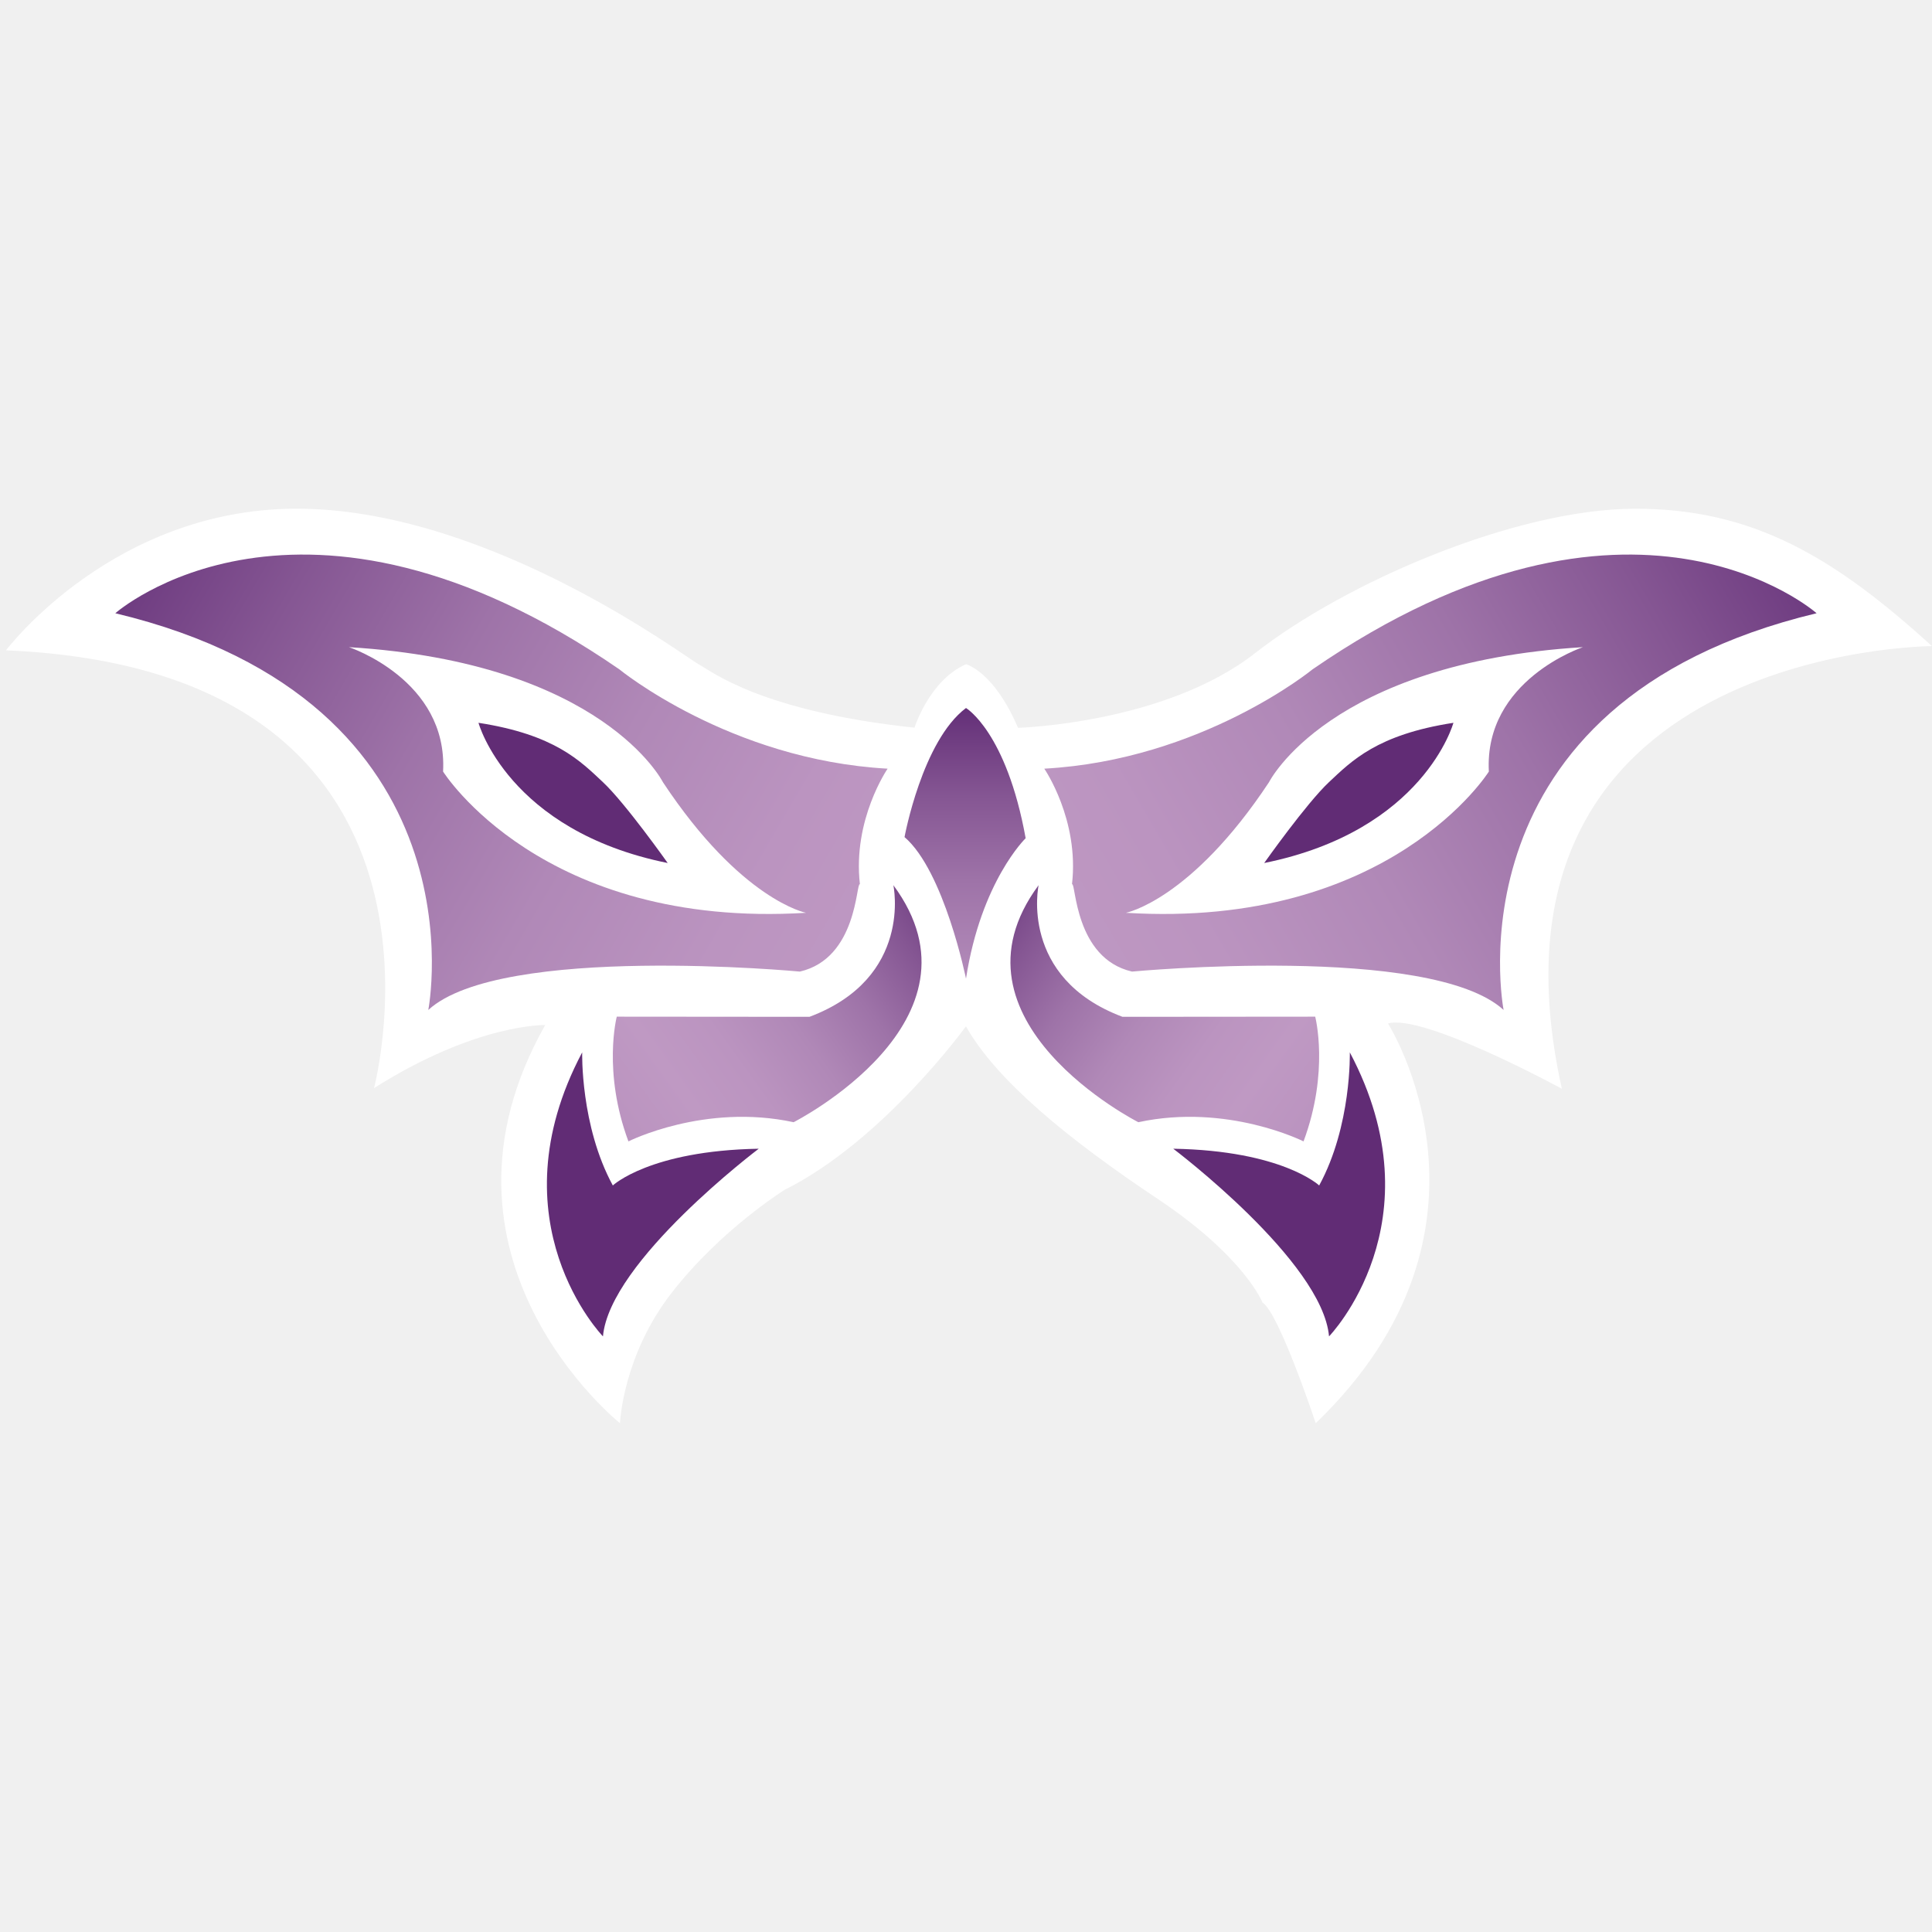
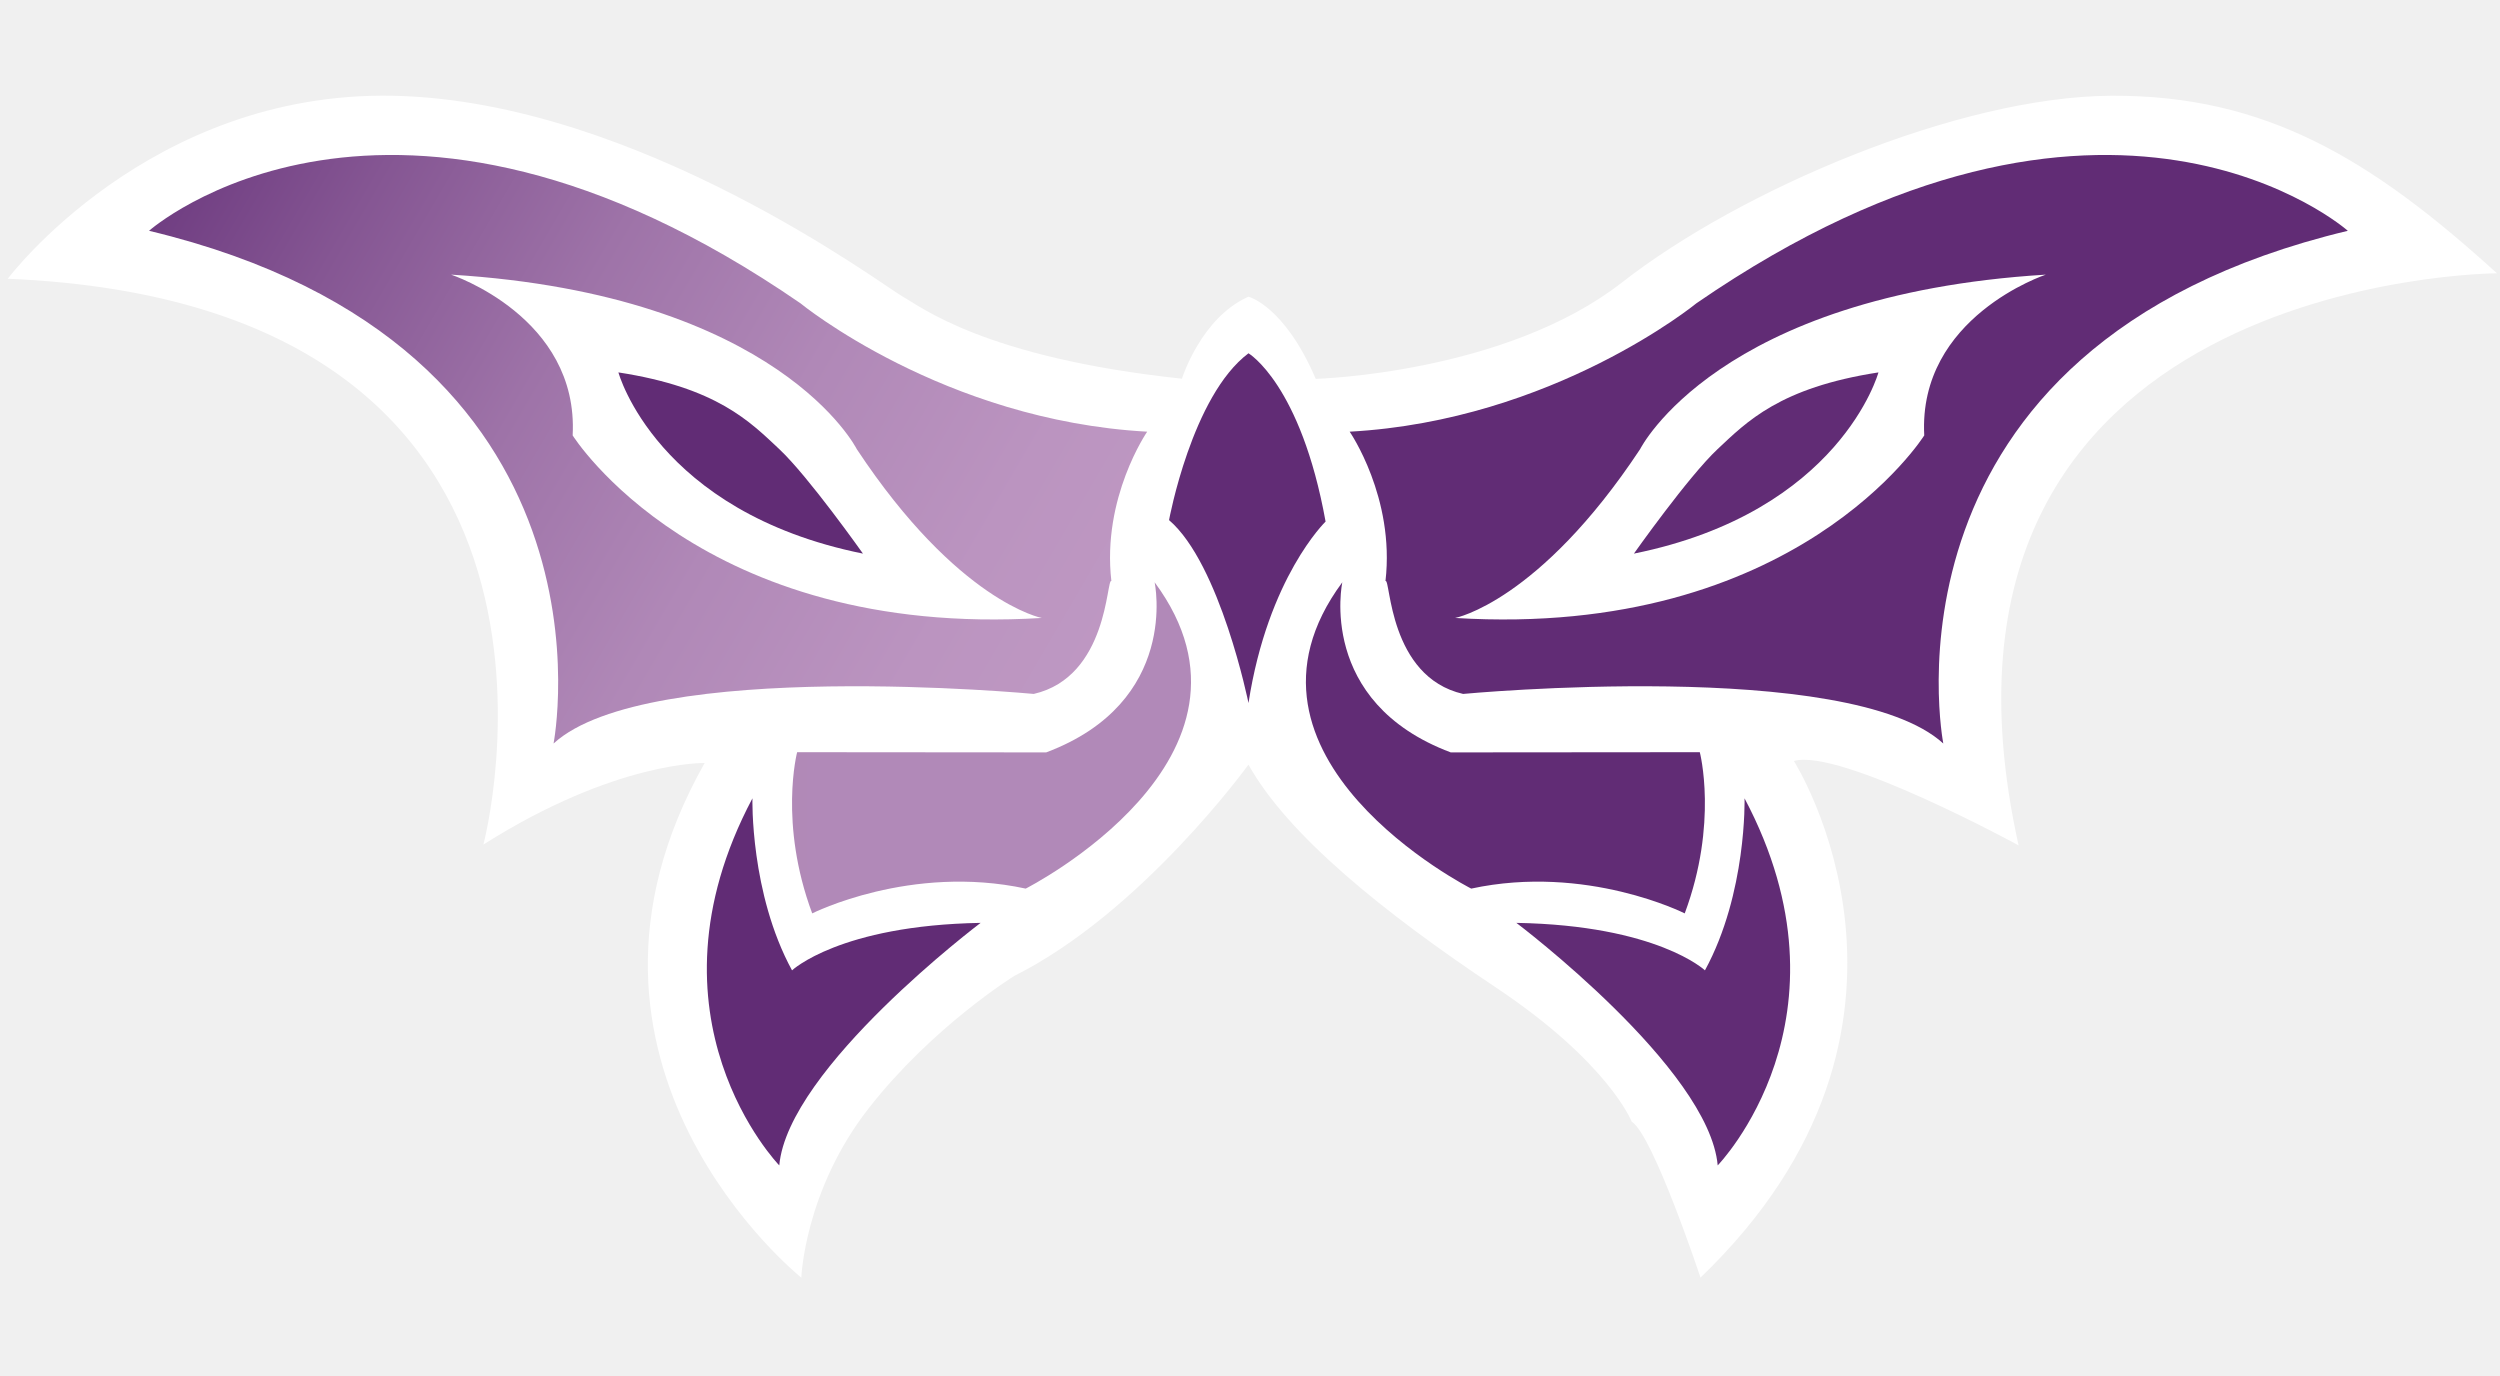
- <svg xmlns="http://www.w3.org/2000/svg" xmlns:xlink="http://www.w3.org/1999/xlink" id="Layer_2" viewBox="0 0 595.28 595.28">
-   <defs>
-     <style>
-       .cls-1 {
-         fill: url(#Timeshifted-4);
-       }
- 
-       .cls-1, .cls-2, .cls-3, .cls-4, .cls-5, .cls-6, .cls-7 {
-         fill-rule: evenodd;
-       }
- 
-       .cls-2 {
-         fill: url(#Timeshifted-2);
-       }
- 
-       .cls-3 {
-         fill: url(#Timeshifted-5);
-       }
- 
-       .cls-4 {
-         fill: #fff;
-       }
- 
-       .cls-8 {
-         fill: none;
-       }
- 
-       .cls-5 {
-         fill: url(#Timeshifted);
-       }
- 
-       .cls-6 {
-         fill: url(#Timeshifted-3);
-       }
- 
-       .cls-7 {
-         fill: #612c75;
-       }
-     </style>
-     <linearGradient id="Timeshifted" x1="0" y1="718.54" x2="1" y2="718.54" gradientTransform="translate(-196760.77 352128.15) rotate(29.21) scale(561.18 -561.18)" gradientUnits="userSpaceOnUse">
-       <stop offset="0" stop-color="#612c75" />
-       <stop offset="0" stop-color="#653179" />
-       <stop offset=".11" stop-color="#855693" />
-       <stop offset=".21" stop-color="#9e73a8" />
-       <stop offset=".31" stop-color="#b088b7" />
-       <stop offset=".41" stop-color="#bb94c0" />
-       <stop offset=".5" stop-color="#bf99c3" />
-       <stop offset=".59" stop-color="#bb94c0" />
-       <stop offset=".69" stop-color="#b088b7" />
-       <stop offset=".79" stop-color="#9e73a8" />
-       <stop offset=".89" stop-color="#855693" />
-       <stop offset=".99" stop-color="#653179" />
-       <stop offset="1" stop-color="#612c75" />
-     </linearGradient>
-     <linearGradient id="Timeshifted-2" data-name="Timeshifted" gradientTransform="translate(197356.02 352128.15) rotate(150.79) scale(561.18)" xlink:href="#Timeshifted" />
-     <linearGradient id="Timeshifted-3" data-name="Timeshifted" y1="718.59" y2="718.59" gradientTransform="translate(188091.95 1329.28) rotate(-89.74) scale(261.34 -261.34)" xlink:href="#Timeshifted" />
-     <linearGradient id="Timeshifted-4" data-name="Timeshifted" y1="718.63" y2="718.63" gradientTransform="translate(-89018.14 -123973.51) rotate(144.29) scale(212.93 -212.93)" xlink:href="#Timeshifted" />
-     <linearGradient id="Timeshifted-5" data-name="Timeshifted" y1="718.63" y2="718.63" gradientTransform="translate(89613.41 -123973.51) rotate(35.71) scale(212.93)" xlink:href="#Timeshifted" />
-   </defs>
-   <g id="Layer_1-2" data-name="Layer_1">
-     <g id="M">
-       <rect class="cls-8" width="595.28" height="595.28" />
-       <path class="cls-4" d="M115.24,335.27S149.51,206.59,1.85,200.38c0,0,33.65-44.86,91.99-43.62,58.34,1.24,117.3,45.7,121.4,47.9,4.1,2.21,19.23,14.51,66.53,19.55,0,0,4.55-14.55,15.86-19.55,0,0,8.55,2.1,16.04,19.59,0,0,45.21-1.24,73.06-23.02,27.85-21.78,79.98-44.32,116.75-44.48,36.78-.15,61.96,15.2,91.79,42.33,0,0-144.14.55-114.04,136.38,0,0-42.64-23.24-53.57-20.11,0,0,40.22,63.11-22.26,123.16,0,0-11.32-34.05-16.4-37.17,0,0-5.46-14.06-32.41-32.02-26.94-17.96-49.57-36.31-58.96-53.1,0,0-25.39,35.14-55.84,50.37,0,0-19.53,12.1-34.75,31.63-15.23,19.52-16.01,40.3-16.01,40.3,0,0-63.65-50.84-23.04-122.69,0,0-21.16-.56-52.75,19.44Z" />
+ <svg xmlns="http://www.w3.org/2000/svg" width="100%" height="100%" viewBox="0 0 596 328" version="1.1" xml:space="preserve" style="fill-rule:evenodd;clip-rule:evenodd;stroke-linejoin:round;stroke-miterlimit:2;">
+   <g id="Layer_1-2" transform="matrix(1,0,0,1,0,-133.94)">
+     <g id="M" transform="matrix(1,0,0,1,0,0.01262)">
+       <path d="M115.24,335.27C115.24,335.27 149.51,206.59 1.85,200.38C1.85,200.38 35.5,155.52 93.84,156.76C152.18,158 211.14,202.46 215.24,204.66C219.34,206.87 234.47,219.17 281.77,224.21C281.77,224.21 286.32,209.66 297.63,204.66C297.63,204.66 306.18,206.76 313.67,224.25C313.67,224.25 358.88,223.01 386.73,201.23C414.58,179.45 466.71,156.91 503.48,156.75C540.26,156.6 565.44,171.95 595.27,199.08C595.27,199.08 451.13,199.63 481.23,335.46C481.23,335.46 438.59,312.22 427.66,315.35C427.66,315.35 467.88,378.46 405.4,438.51C405.4,438.51 394.08,404.46 389,401.34C389,401.34 383.54,387.28 356.59,369.32C329.65,351.36 307.02,333.01 297.63,316.22C297.63,316.22 272.24,351.36 241.79,366.59C241.79,366.59 222.26,378.69 207.04,398.22C191.81,417.74 191.03,438.52 191.03,438.52C191.03,438.52 127.38,387.68 167.99,315.83C167.99,315.83 146.83,315.27 115.24,335.27Z" style="fill:white;" />
      <g>
-         <path class="cls-5" d="M131.97,311.16s18.52-94.7-96.44-122.21c0,0,56.91-50.48,155.28,17.27,0,0,34.07,27.94,82.68,30.62,0,0-10.83,15.69-8.54,35.6-1.21-.73-.74,22.83-18.5,26.92,0,0-92.04-8.69-114.47,11.81ZM107.53,199.4s30.5,10.07,28.99,38.33c0,0,30.38,48.52,111.83,43.52,0,0-19.98-3.82-44.09-40.24,0,0-18.41-36.8-96.73-41.61Z" />
-         <path class="cls-7" d="M147.43,222.72s9.06,33.23,58.3,43.19c0,0-12.99-18.38-19.94-24.9-6.95-6.51-14.8-14.67-38.36-18.3Z" />
+         <path d="M131.97,311.16C131.97,311.16 150.49,216.46 35.53,188.95C35.53,188.95 92.44,138.47 190.81,206.22C190.81,206.22 224.88,234.16 273.49,236.84C273.49,236.84 262.66,252.53 264.95,272.44C263.74,271.71 264.21,295.27 246.45,299.36C246.45,299.36 154.41,290.67 131.98,311.17L131.97,311.16ZM107.53,199.4C107.53,199.4 138.03,209.47 136.52,237.73C136.52,237.73 166.9,286.25 248.35,281.25C248.35,281.25 228.37,277.43 204.26,241.01C204.26,241.01 185.85,204.21 107.53,199.4Z" style="fill:url(#_Linear1);" />
+         <path d="M147.43,222.72C147.43,222.72 156.49,255.95 205.73,265.91C205.73,265.91 192.74,247.53 185.79,241.01C178.84,234.5 170.99,226.34 147.43,222.71L147.43,222.72Z" style="fill:rgb(97,44,117);" />
      </g>
      <g>
-         <path class="cls-2" d="M463.28,311.16s-18.52-94.7,96.44-122.21c0,0-56.91-50.48-155.28,17.27,0,0-34.07,27.94-82.68,30.62,0,0,10.83,15.69,8.54,35.6,1.21-.73.74,22.83,18.5,26.92,0,0,92.04-8.69,114.47,11.81ZM487.73,199.4s-30.5,10.07-28.99,38.33c0,0-30.38,48.52-111.83,43.52,0,0,19.98-3.82,44.09-40.24,0,0,18.41-36.8,96.73-41.61Z" />
-         <path class="cls-7" d="M447.82,222.72s-9.06,33.23-58.3,43.19c0,0,12.99-18.38,19.94-24.9,6.95-6.51,14.8-14.67,38.36-18.3Z" />
+         <path d="M463.28,311.16C463.28,311.16 444.76,216.46 559.72,188.95C559.72,188.95 502.81,138.47 404.44,206.22C404.44,206.22 370.37,234.16 321.76,236.84C321.76,236.84 332.59,252.53 330.3,272.44C331.51,271.71 331.04,295.27 348.8,299.36C348.8,299.36 440.84,290.67 463.27,311.17L463.28,311.16ZM487.73,199.4C487.73,199.4 457.23,209.47 458.74,237.73C458.74,237.73 428.36,286.25 346.91,281.25C346.91,281.25 366.89,277.43 391,241.01C391,241.01 409.41,204.21 487.73,199.4Z" style="fill:url(#_Linear2);" />
+         <path d="M447.82,222.72C447.82,222.72 438.76,255.95 389.52,265.91C389.52,265.91 402.51,247.53 409.46,241.01C416.41,234.5 424.26,226.34 447.82,222.71L447.82,222.72Z" style="fill:rgb(97,44,117);" />
      </g>
-       <path class="cls-6" d="M278.7,257.92s5.44-29.65,18.94-39.77c0,0,12.45,7.33,18.38,40.12,0,0-13.74,13.26-18.38,43.26,0,0-6.73-33.14-18.94-43.61Z" />
-       <path class="cls-1" d="M190.04,313.24s-4.43,16.9,3.59,38.44c0,0,23.44-11.83,50.9-5.91,0,0,61.66-31.26,30.73-73.03,0,0,6.15,28.54-25.85,40.56l-59.36-.05Z" />
-       <path class="cls-3" d="M405.23,313.24s4.43,16.9-3.59,38.44c0,0-23.44-11.83-50.9-5.91,0,0-61.66-31.26-30.73-73.03,0,0-6.15,28.54,25.85,40.56l59.36-.05Z" />
-       <path class="cls-7" d="M185.78,411.76s-34.15-35.14-6.4-87.51c0,0-.59,22.6,9.44,41.01,0,0,11.36-10.73,44.96-11.32,0,0-45.96,34.66-48,57.83Z" />
-       <path class="cls-7" d="M409.5,411.76s34.15-35.14,6.4-87.51c0,0,.59,22.6-9.44,41.01,0,0-11.36-10.73-44.96-11.32,0,0,45.96,34.66,48,57.83Z" />
+       <path d="M278.7,257.92C278.7,257.92 284.14,228.27 297.64,218.15C297.64,218.15 310.09,225.48 316.02,258.27C316.02,258.27 302.28,271.53 297.64,301.53C297.64,301.53 290.91,268.39 278.7,257.92Z" style="fill:url(#_Linear3);" />
+       <path d="M190.04,313.24C190.04,313.24 185.61,330.14 193.63,351.68C193.63,351.68 217.07,339.85 244.53,345.77C244.53,345.77 306.19,314.51 275.26,272.74C275.26,272.74 281.41,301.28 249.41,313.3L190.05,313.25L190.04,313.24Z" style="fill:url(#_Linear4);" />
+       <path d="M405.23,313.24C405.23,313.24 409.66,330.14 401.64,351.68C401.64,351.68 378.2,339.85 350.74,345.77C350.74,345.77 289.08,314.51 320.01,272.74C320.01,272.74 313.86,301.28 345.86,313.3L405.22,313.25L405.23,313.24Z" style="fill:url(#_Linear5);" />
+       <path d="M185.78,411.76C185.78,411.76 151.63,376.62 179.38,324.25C179.38,324.25 178.79,346.85 188.82,365.26C188.82,365.26 200.18,354.53 233.78,353.94C233.78,353.94 187.82,388.6 185.78,411.77L185.78,411.76Z" style="fill:rgb(97,44,117);" />
+       <path d="M409.5,411.76C409.5,411.76 443.65,376.62 415.9,324.25C415.9,324.25 416.49,346.85 406.46,365.26C406.46,365.26 395.1,354.53 361.5,353.94C361.5,353.94 407.46,388.6 409.5,411.77L409.5,411.76Z" style="fill:rgb(97,44,117);" />
    </g>
  </g>
+   <defs>
+     <linearGradient id="_Linear1" x1="0" y1="0" x2="1" y2="0" gradientUnits="userSpaceOnUse" gradientTransform="matrix(489.8186,273.8626,-273.8626,489.8186,20.44619,173.8782)">
+       <stop offset="0" style="stop-color:rgb(97,44,117);stop-opacity:1" />
+       <stop offset="0" style="stop-color:rgb(101,49,121);stop-opacity:1" />
+       <stop offset="0.11" style="stop-color:rgb(133,86,147);stop-opacity:1" />
+       <stop offset="0.21" style="stop-color:rgb(158,115,168);stop-opacity:1" />
+       <stop offset="0.31" style="stop-color:rgb(176,136,183);stop-opacity:1" />
+       <stop offset="0.41" style="stop-color:rgb(187,148,192);stop-opacity:1" />
+       <stop offset="0.5" style="stop-color:rgb(191,153,195);stop-opacity:1" />
+       <stop offset="0.59" style="stop-color:rgb(187,148,192);stop-opacity:1" />
+       <stop offset="0.69" style="stop-color:rgb(176,136,183);stop-opacity:1" />
+       <stop offset="0.79" style="stop-color:rgb(158,115,168);stop-opacity:1" />
+       <stop offset="0.89" style="stop-color:rgb(133,86,147);stop-opacity:1" />
+       <stop offset="0.99" style="stop-color:rgb(101,49,121);stop-opacity:1" />
+       <stop offset="1" style="stop-color:rgb(97,44,117);stop-opacity:1" />
+     </linearGradient>
+     <linearGradient id="_Linear2" x1="0" y1="0" x2="1" y2="0" gradientUnits="userSpaceOnUse" gradientTransform="matrix(-116557.239,38422.212,-38422.212,-116557.239,46963160.279,49402840.814)">
+       <stop offset="0" style="stop-color:rgb(97,44,117);stop-opacity:1" />
+       <stop offset="0" style="stop-color:rgb(101,49,121);stop-opacity:1" />
+       <stop offset="0.11" style="stop-color:rgb(133,86,147);stop-opacity:1" />
+       <stop offset="0.21" style="stop-color:rgb(158,115,168);stop-opacity:1" />
+       <stop offset="0.31" style="stop-color:rgb(176,136,183);stop-opacity:1" />
+       <stop offset="0.41" style="stop-color:rgb(187,148,192);stop-opacity:1" />
+       <stop offset="0.5" style="stop-color:rgb(191,153,195);stop-opacity:1" />
+       <stop offset="0.59" style="stop-color:rgb(187,148,192);stop-opacity:1" />
+       <stop offset="0.69" style="stop-color:rgb(176,136,183);stop-opacity:1" />
+       <stop offset="0.79" style="stop-color:rgb(158,115,168);stop-opacity:1" />
+       <stop offset="0.89" style="stop-color:rgb(133,86,147);stop-opacity:1" />
+       <stop offset="0.99" style="stop-color:rgb(101,49,121);stop-opacity:1" />
+       <stop offset="1" style="stop-color:rgb(97,44,117);stop-opacity:1" />
+     </linearGradient>
+     <linearGradient id="_Linear3" x1="0" y1="0" x2="1" y2="0" gradientUnits="userSpaceOnUse" gradientTransform="matrix(44.25851,-21790.305,21790.305,44.25851,11384.123,39997.939)">
+       <stop offset="0" style="stop-color:rgb(97,44,117);stop-opacity:1" />
+       <stop offset="0" style="stop-color:rgb(101,49,121);stop-opacity:1" />
+       <stop offset="0.11" style="stop-color:rgb(133,86,147);stop-opacity:1" />
+       <stop offset="0.21" style="stop-color:rgb(158,115,168);stop-opacity:1" />
+       <stop offset="0.31" style="stop-color:rgb(176,136,183);stop-opacity:1" />
+       <stop offset="0.41" style="stop-color:rgb(187,148,192);stop-opacity:1" />
+       <stop offset="0.5" style="stop-color:rgb(191,153,195);stop-opacity:1" />
+       <stop offset="0.59" style="stop-color:rgb(187,148,192);stop-opacity:1" />
+       <stop offset="0.69" style="stop-color:rgb(176,136,183);stop-opacity:1" />
+       <stop offset="0.79" style="stop-color:rgb(158,115,168);stop-opacity:1" />
+       <stop offset="0.89" style="stop-color:rgb(133,86,147);stop-opacity:1" />
+       <stop offset="0.99" style="stop-color:rgb(101,49,121);stop-opacity:1" />
+       <stop offset="1" style="stop-color:rgb(97,44,117);stop-opacity:1" />
+     </linearGradient>
+     <linearGradient id="_Linear4" x1="0" y1="0" x2="1" y2="0" gradientUnits="userSpaceOnUse" gradientTransform="matrix(-16446.094,9810.948,-9810.948,-16446.094,28324.794,21918.73)">
+       <stop offset="0" style="stop-color:rgb(97,44,117);stop-opacity:1" />
+       <stop offset="0" style="stop-color:rgb(101,49,121);stop-opacity:1" />
+       <stop offset="0.11" style="stop-color:rgb(133,86,147);stop-opacity:1" />
+       <stop offset="0.21" style="stop-color:rgb(158,115,168);stop-opacity:1" />
+       <stop offset="0.31" style="stop-color:rgb(176,136,183);stop-opacity:1" />
+       <stop offset="0.41" style="stop-color:rgb(187,148,192);stop-opacity:1" />
+       <stop offset="0.5" style="stop-color:rgb(191,153,195);stop-opacity:1" />
+       <stop offset="0.59" style="stop-color:rgb(187,148,192);stop-opacity:1" />
+       <stop offset="0.69" style="stop-color:rgb(176,136,183);stop-opacity:1" />
+       <stop offset="0.79" style="stop-color:rgb(158,115,168);stop-opacity:1" />
+       <stop offset="0.89" style="stop-color:rgb(133,86,147);stop-opacity:1" />
+       <stop offset="0.99" style="stop-color:rgb(101,49,121);stop-opacity:1" />
+       <stop offset="1" style="stop-color:rgb(97,44,117);stop-opacity:1" />
+     </linearGradient>
+     <linearGradient id="_Linear5" x1="0" y1="0" x2="1" y2="0" gradientUnits="userSpaceOnUse" gradientTransform="matrix(16446.094,9810.948,-9810.948,16446.094,28798.459,21918.73)">
+       <stop offset="0" style="stop-color:rgb(97,44,117);stop-opacity:1" />
+       <stop offset="0" style="stop-color:rgb(101,49,121);stop-opacity:1" />
+       <stop offset="0.11" style="stop-color:rgb(133,86,147);stop-opacity:1" />
+       <stop offset="0.21" style="stop-color:rgb(158,115,168);stop-opacity:1" />
+       <stop offset="0.31" style="stop-color:rgb(176,136,183);stop-opacity:1" />
+       <stop offset="0.41" style="stop-color:rgb(187,148,192);stop-opacity:1" />
+       <stop offset="0.5" style="stop-color:rgb(191,153,195);stop-opacity:1" />
+       <stop offset="0.59" style="stop-color:rgb(187,148,192);stop-opacity:1" />
+       <stop offset="0.69" style="stop-color:rgb(176,136,183);stop-opacity:1" />
+       <stop offset="0.79" style="stop-color:rgb(158,115,168);stop-opacity:1" />
+       <stop offset="0.89" style="stop-color:rgb(133,86,147);stop-opacity:1" />
+       <stop offset="0.99" style="stop-color:rgb(101,49,121);stop-opacity:1" />
+       <stop offset="1" style="stop-color:rgb(97,44,117);stop-opacity:1" />
+     </linearGradient>
+   </defs>
</svg>
